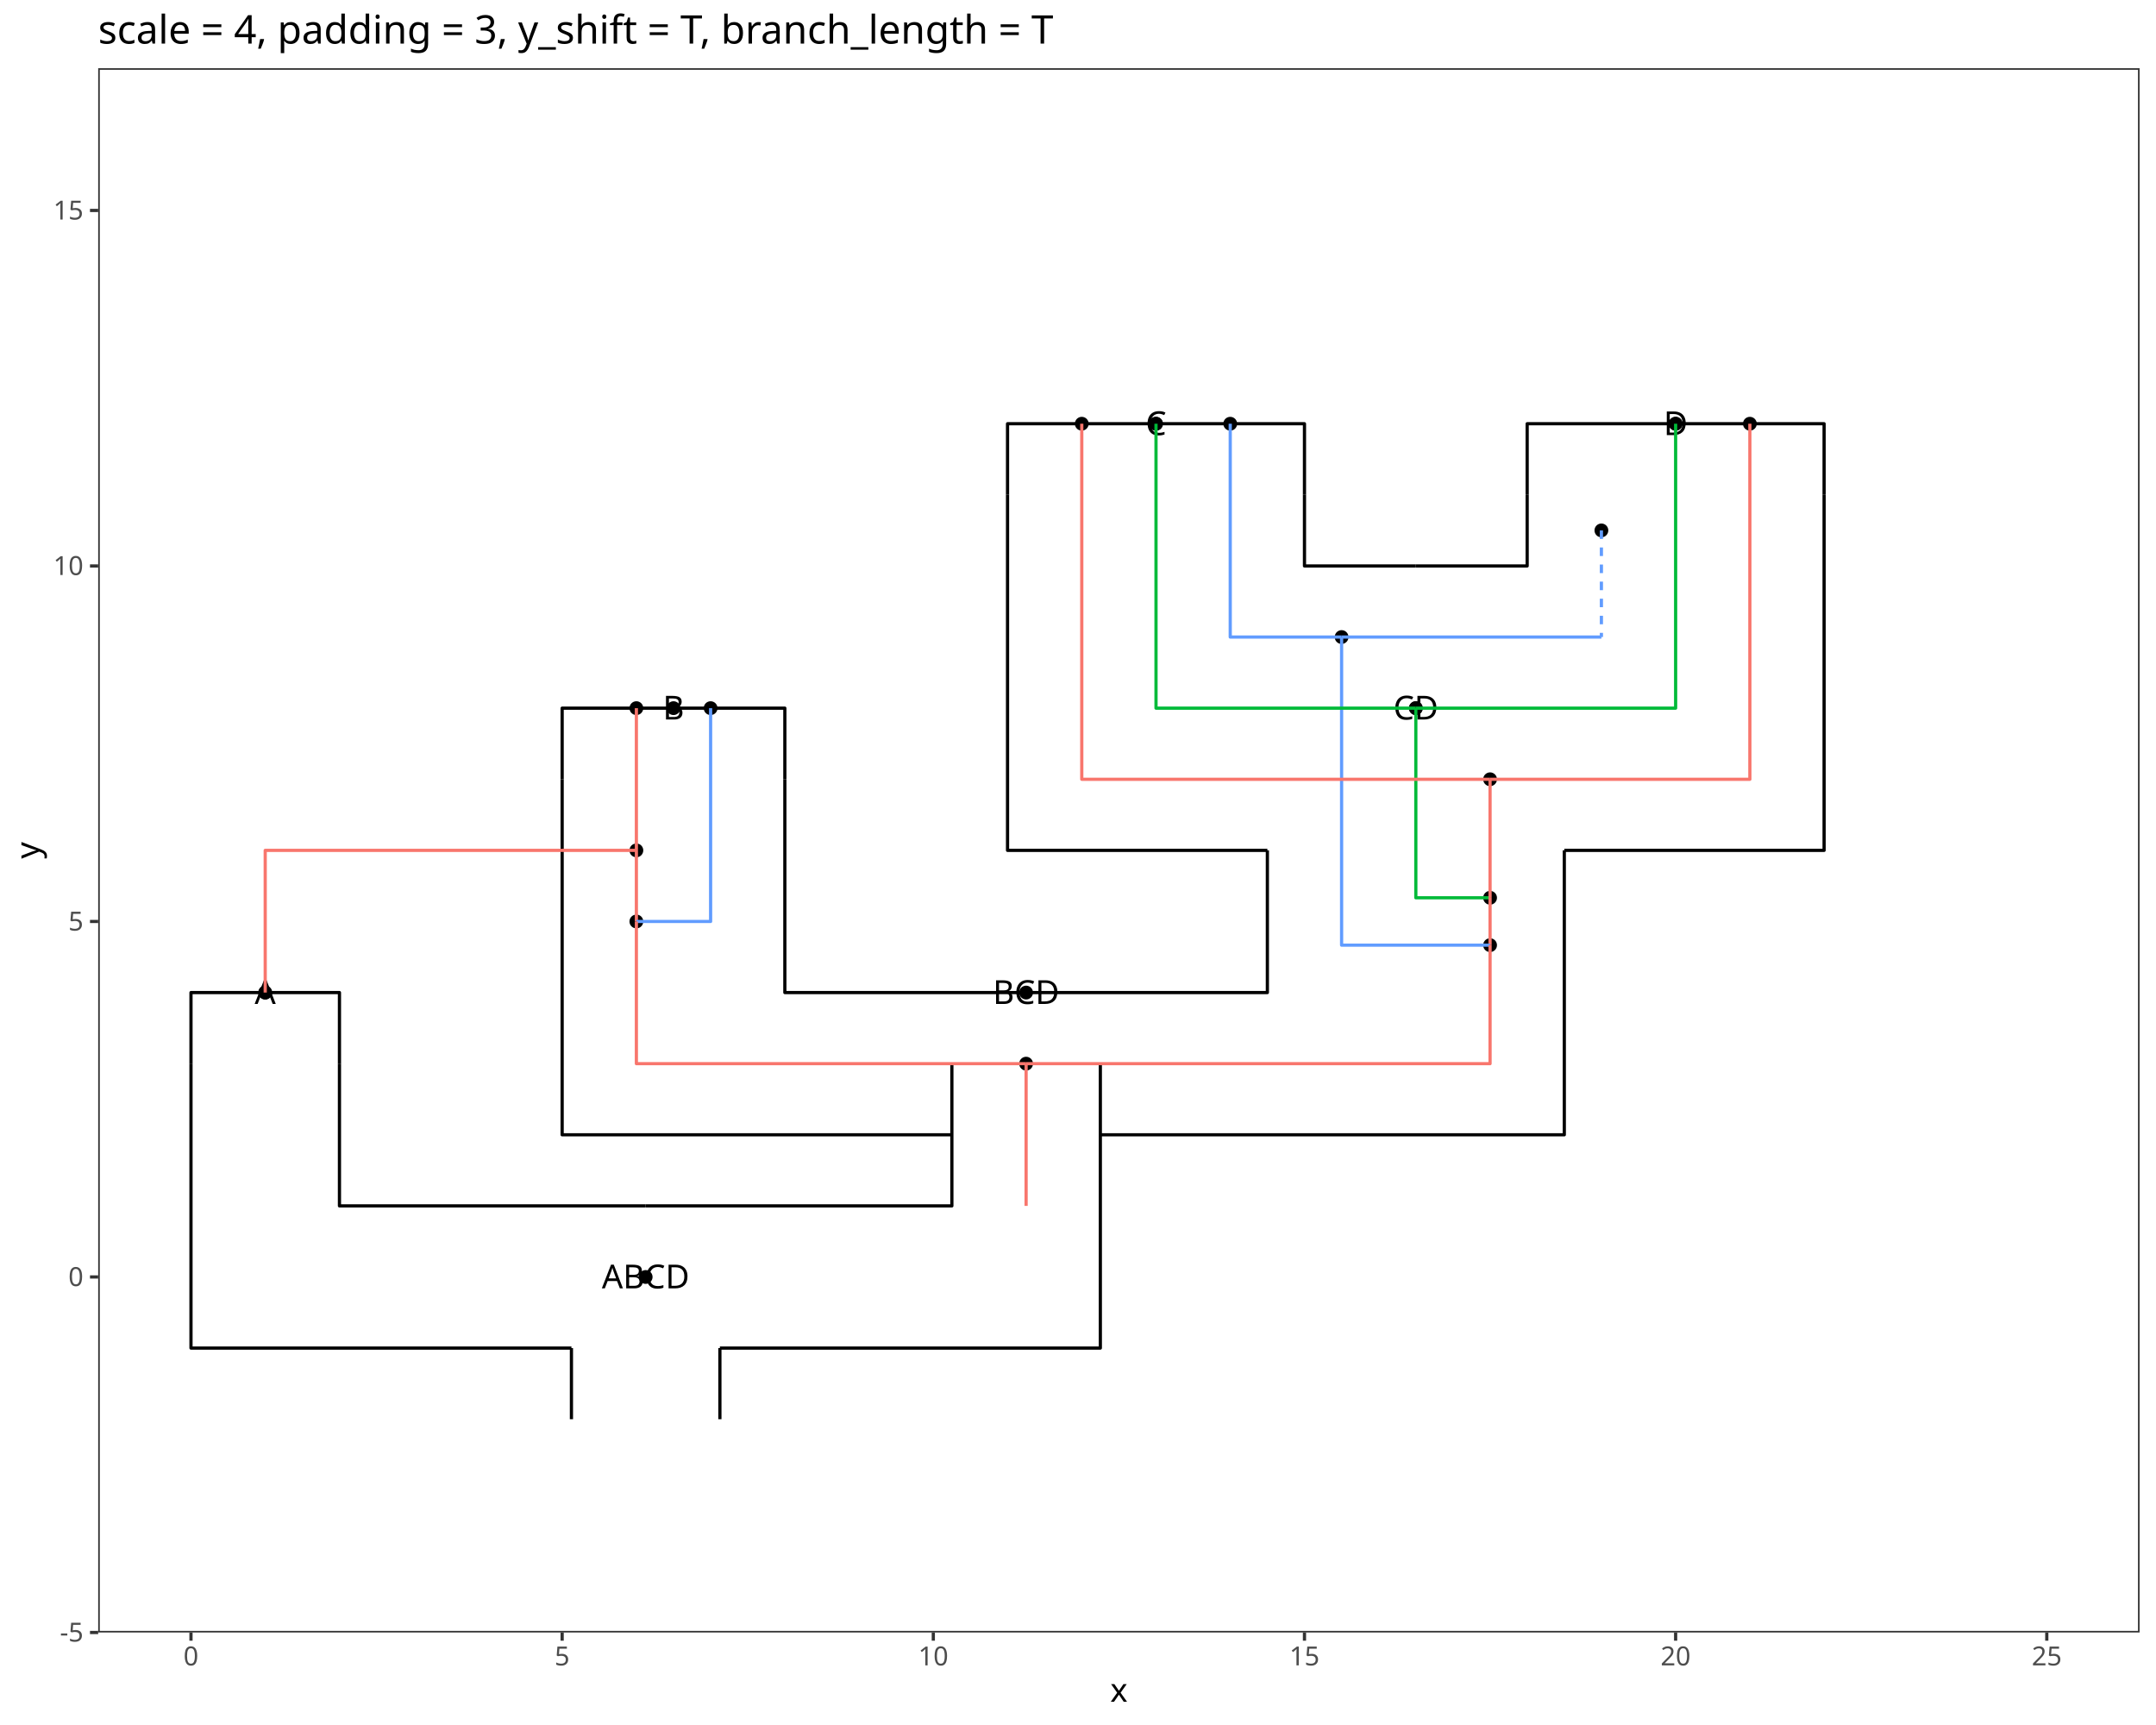
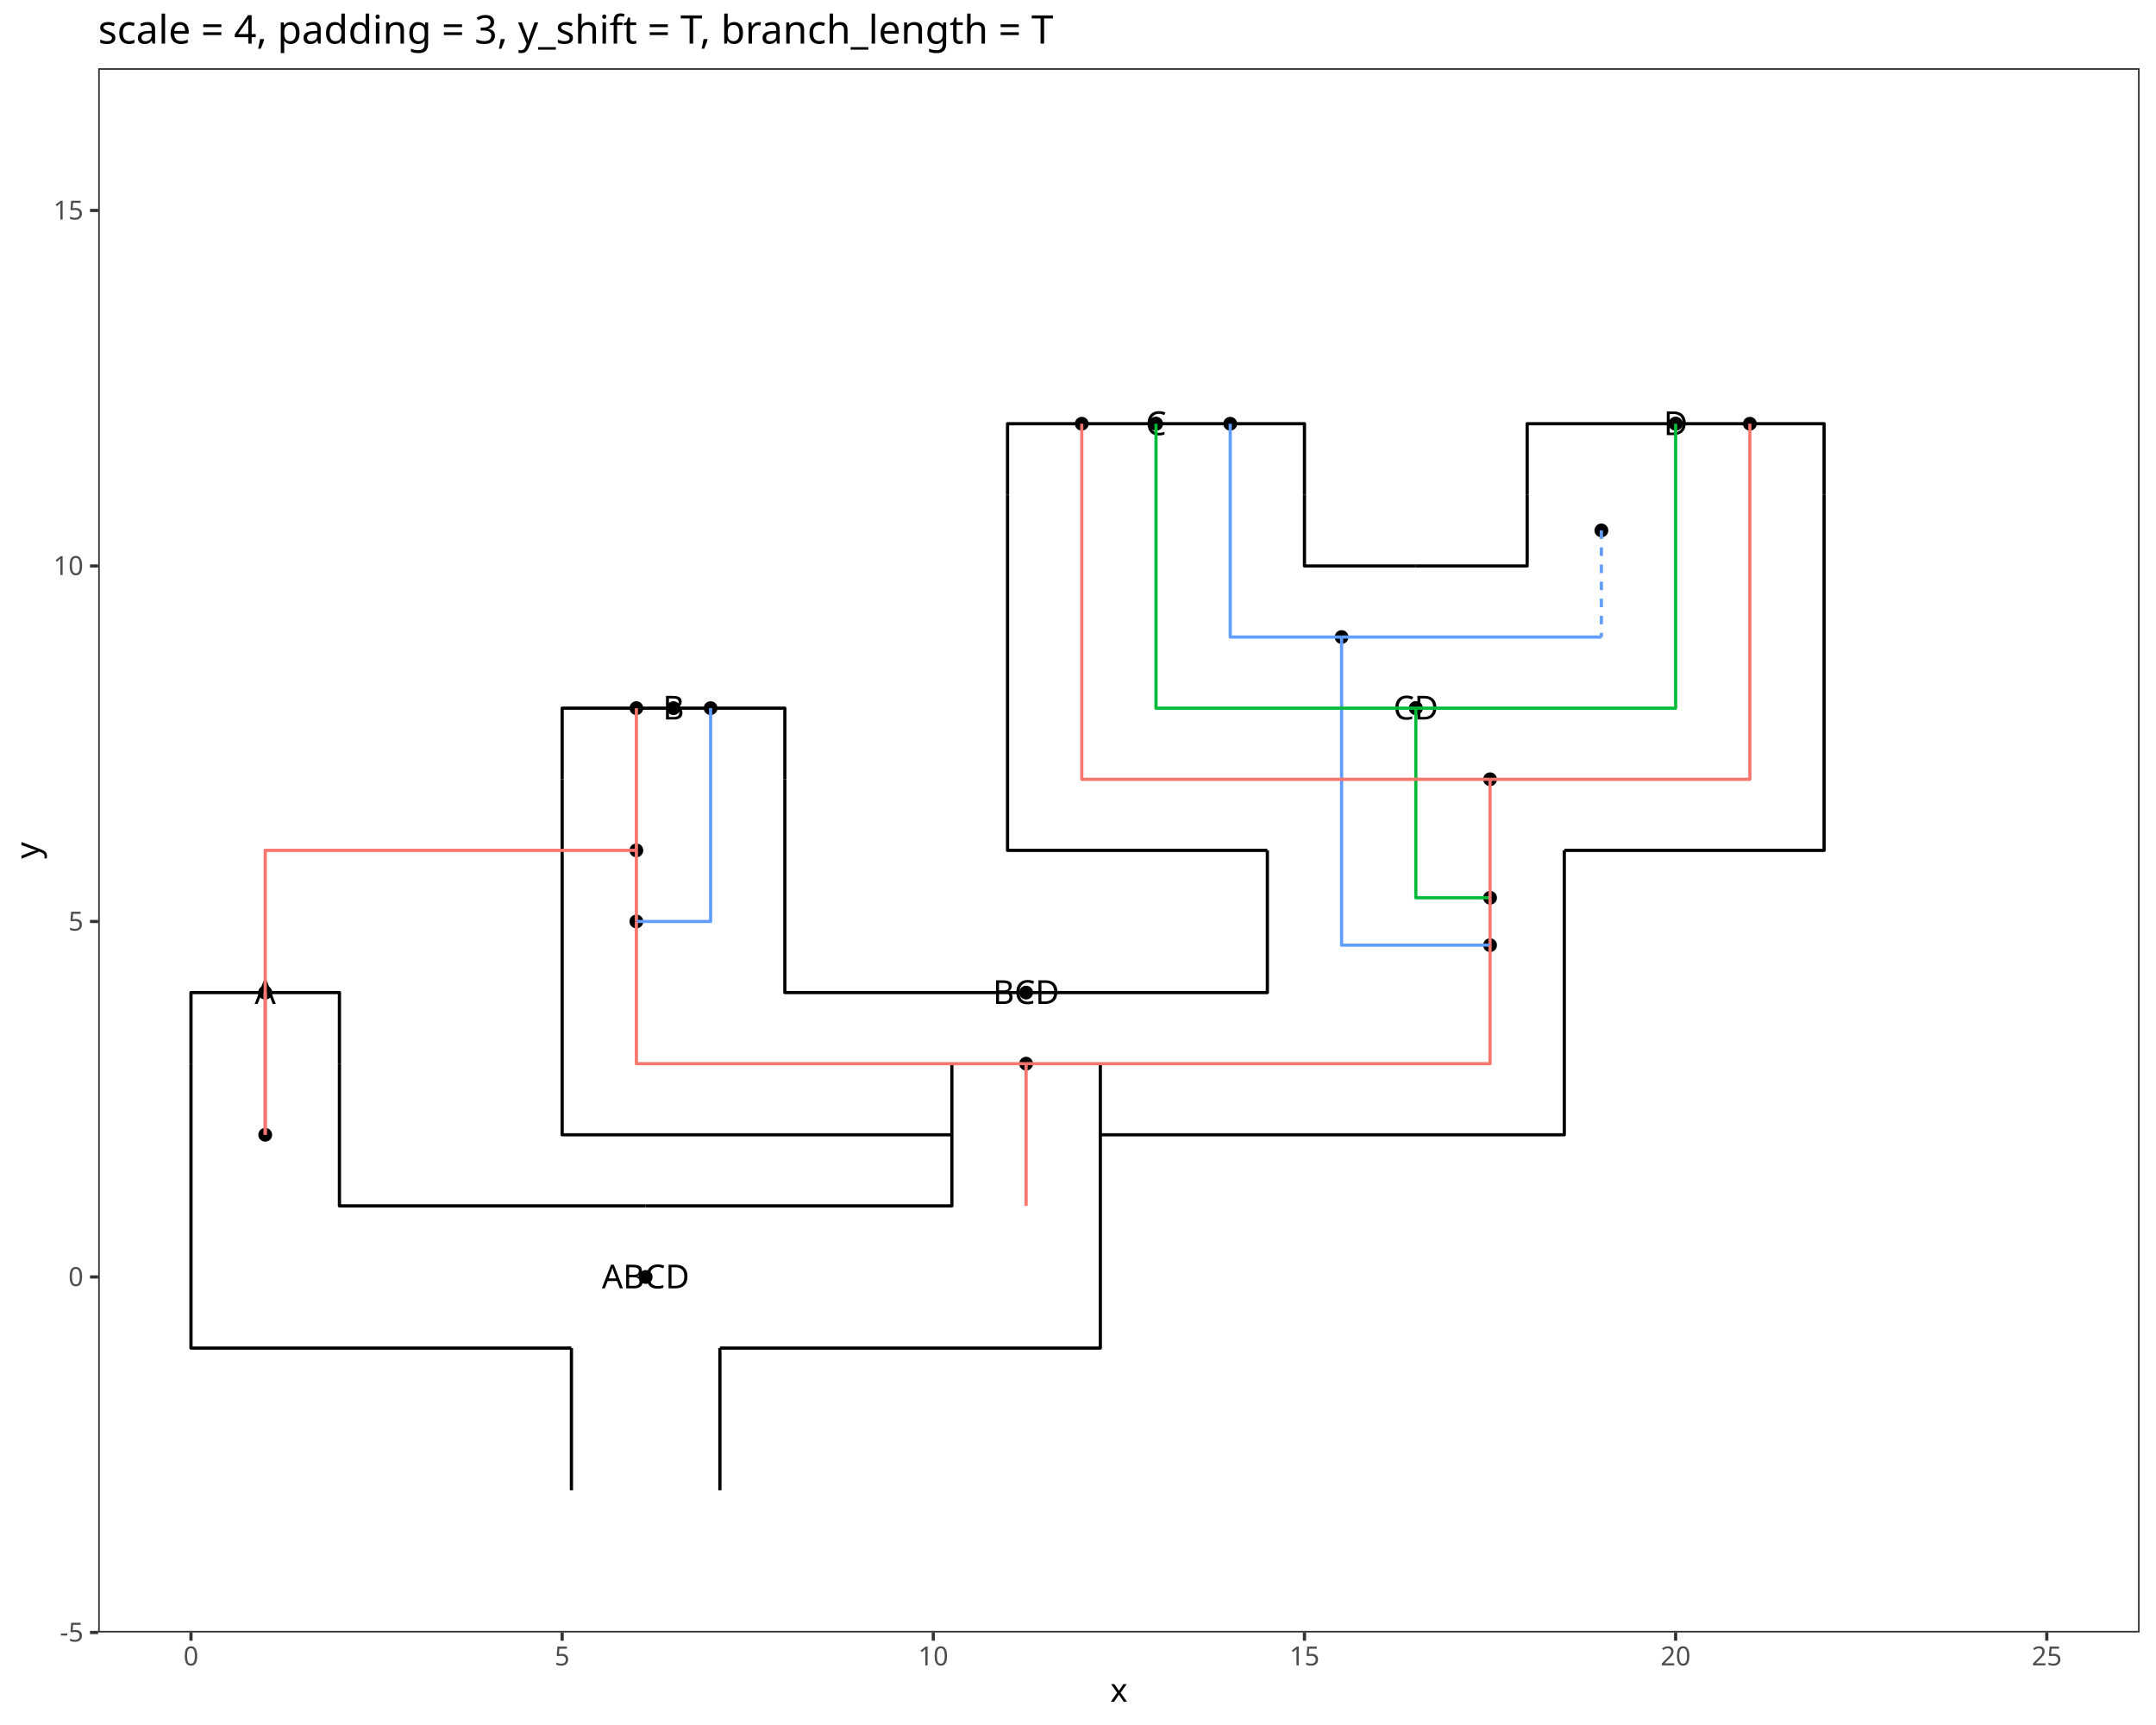
<svg xmlns="http://www.w3.org/2000/svg" class="svglite" data-engine-version="2.0" width="720.00pt" height="576.00pt" viewBox="0 0 720.00 576.00">
  <defs>
    <style type="text/css">
    .svglite line, .svglite polyline, .svglite polygon, .svglite path, .svglite rect, .svglite circle {
      fill: none;
      stroke: #000000;
      stroke-linecap: round;
      stroke-linejoin: round;
      stroke-miterlimit: 10.00;
    }
  </style>
  </defs>
  <rect width="100%" height="100%" style="stroke: none; fill: #FFFFFF;" />
  <defs>
    <clipPath id="cpMC4wMHw3MjAuMDB8MC4wMHw1NzYuMDA=">
      <rect x="0.00" y="0.00" width="720.00" height="576.00" />
    </clipPath>
  </defs>
  <g clip-path="url(#cpMC4wMHw3MjAuMDB8MC4wMHw1NzYuMDA=)">
    <rect x="0.00" y="0.00" width="720.00" height="576.00" style="stroke-width: 1.07; stroke: #FFFFFF; fill: #FFFFFF;" />
  </g>
  <defs>
    <clipPath id="cpMzIuNzl8NzE0LjUyfDIyLjc4fDU0NS4xMQ==">
      <rect x="32.79" y="22.78" width="681.73" height="522.33" />
    </clipPath>
  </defs>
  <g clip-path="url(#cpMzIuNzl8NzE0LjUyfDIyLjc4fDU0NS4xMQ==)">
    <rect x="32.79" y="22.78" width="681.73" height="522.33" style="stroke-width: 1.07; stroke: none; fill: #FFFFFF;" />
    <polyline points="63.78,355.17 63.78,331.43 113.36,331.43 113.36,355.17 " style="stroke-width: 1.07; stroke-linecap: butt;" />
    <polyline points="113.36,355.17 113.36,402.66 215.62,402.66 " style="stroke-width: 1.07; stroke-linecap: butt;" />
    <polyline points="215.62,402.66 317.88,402.66 317.88,355.17 " style="stroke-width: 1.07; stroke-linecap: butt;" />
    <polyline points="63.78,355.17 63.78,450.14 190.83,450.14 " style="stroke-width: 1.07; stroke-linecap: butt;" />
    <polyline points="240.41,450.14 367.46,450.14 367.46,355.17 " style="stroke-width: 1.07; stroke-linecap: butt;" />
-     <polyline points="190.83,450.14 190.83,473.89 " style="stroke-width: 1.07; stroke-linecap: butt;" />
-     <polyline points="240.41,450.14 240.41,473.89 " style="stroke-width: 1.07; stroke-linecap: butt;" />
+     <polyline points="190.83,450.14 190.83,497.63 " style="stroke-width: 1.07; stroke-linecap: butt;" />
+     <polyline points="240.41,450.14 240.41,497.63 " style="stroke-width: 1.07; stroke-linecap: butt;" />
    <polyline points="187.73,260.21 187.73,236.46 262.10,236.46 262.10,260.21 " style="stroke-width: 1.07; stroke-linecap: butt;" />
    <polyline points="262.10,260.21 262.10,331.43 342.67,331.43 " style="stroke-width: 1.07; stroke-linecap: butt;" />
    <polyline points="342.67,331.43 423.24,331.43 423.24,283.95 " style="stroke-width: 1.07; stroke-linecap: butt;" />
    <polyline points="187.73,260.21 187.73,378.92 317.88,378.92 " style="stroke-width: 1.07; stroke-linecap: butt;" />
    <polyline points="367.46,378.92 522.40,378.92 522.40,283.95 " style="stroke-width: 1.07; stroke-linecap: butt;" />
    <polyline points="336.47,165.24 336.47,141.49 435.63,141.49 435.63,165.24 " style="stroke-width: 1.07; stroke-linecap: butt;" />
    <polyline points="435.63,165.24 435.63,188.98 472.82,188.98 " style="stroke-width: 1.07; stroke-linecap: butt;" />
    <polyline points="472.82,188.98 510.00,188.98 510.00,165.24 " style="stroke-width: 1.07; stroke-linecap: butt;" />
    <polyline points="336.47,165.24 336.47,283.95 423.24,283.95 " style="stroke-width: 1.07; stroke-linecap: butt;" />
    <polyline points="522.40,283.95 609.16,283.95 609.16,165.24 " style="stroke-width: 1.07; stroke-linecap: butt;" />
    <polyline points="510.00,165.24 510.00,141.49 609.16,141.49 609.16,165.24 " style="stroke-width: 1.07; stroke-linecap: butt;" />
    <circle cx="215.62" cy="426.40" r="1.95" style="stroke-width: 0.71; fill: #000000;" />
    <circle cx="88.57" cy="331.43" r="1.95" style="stroke-width: 0.71; fill: #000000;" />
    <circle cx="342.67" cy="331.43" r="1.95" style="stroke-width: 0.71; fill: #000000;" />
    <circle cx="224.92" cy="236.46" r="1.95" style="stroke-width: 0.71; fill: #000000;" />
    <circle cx="472.82" cy="236.46" r="1.95" style="stroke-width: 0.71; fill: #000000;" />
    <circle cx="386.05" cy="141.49" r="1.95" style="stroke-width: 0.71; fill: #000000;" />
    <circle cx="559.58" cy="141.49" r="1.95" style="stroke-width: 0.71; fill: #000000;" />
    <text x="215.62" y="430.20" text-anchor="middle" style="font-size: 11.04px; font-family: sans;" textLength="30.68px" lengthAdjust="spacingAndGlyphs">ABCD</text>
    <text x="88.57" y="335.23" text-anchor="middle" style="font-size: 11.04px; font-family: sans;" textLength="7.37px" lengthAdjust="spacingAndGlyphs">A</text>
    <text x="342.67" y="335.23" text-anchor="middle" style="font-size: 11.04px; font-family: sans;" textLength="23.32px" lengthAdjust="spacingAndGlyphs">BCD</text>
    <text x="224.92" y="240.26" text-anchor="middle" style="font-size: 11.04px; font-family: sans;" textLength="7.37px" lengthAdjust="spacingAndGlyphs">B</text>
    <text x="472.82" y="240.26" text-anchor="middle" style="font-size: 11.04px; font-family: sans;" textLength="15.95px" lengthAdjust="spacingAndGlyphs">CD</text>
    <text x="386.05" y="145.29" text-anchor="middle" style="font-size: 11.04px; font-family: sans;" textLength="7.98px" lengthAdjust="spacingAndGlyphs">C</text>
    <text x="559.58" y="145.29" text-anchor="middle" style="font-size: 11.04px; font-family: sans;" textLength="7.98px" lengthAdjust="spacingAndGlyphs">D</text>
    <circle cx="342.67" cy="355.17" r="1.95" style="stroke-width: 0.71; fill: #000000;" />
    <circle cx="212.52" cy="307.69" r="1.95" style="stroke-width: 0.71; fill: #000000;" />
    <circle cx="212.52" cy="283.95" r="1.95" style="stroke-width: 0.71; fill: #000000;" />
+     <circle cx="88.57" cy="378.92" r="1.95" style="stroke-width: 0.71; fill: #000000;" />
    <circle cx="88.57" cy="331.43" r="1.95" style="stroke-width: 0.71; fill: #000000;" />
    <circle cx="212.52" cy="236.46" r="1.95" style="stroke-width: 0.71; fill: #000000;" />
    <circle cx="237.31" cy="236.46" r="1.95" style="stroke-width: 0.71; fill: #000000;" />
    <circle cx="497.61" cy="315.60" r="1.95" style="stroke-width: 0.71; fill: #000000;" />
    <circle cx="497.61" cy="299.78" r="1.95" style="stroke-width: 0.71; fill: #000000;" />
    <circle cx="497.61" cy="260.21" r="1.95" style="stroke-width: 0.71; fill: #000000;" />
    <circle cx="361.26" cy="141.49" r="1.95" style="stroke-width: 0.71; fill: #000000;" />
    <circle cx="584.37" cy="141.49" r="1.95" style="stroke-width: 0.71; fill: #000000;" />
    <circle cx="472.82" cy="236.46" r="1.95" style="stroke-width: 0.71; fill: #000000;" />
    <circle cx="386.05" cy="141.49" r="1.95" style="stroke-width: 0.71; fill: #000000;" />
    <circle cx="559.58" cy="141.49" r="1.95" style="stroke-width: 0.71; fill: #000000;" />
    <circle cx="448.03" cy="212.72" r="1.95" style="stroke-width: 0.71; fill: #000000;" />
    <circle cx="410.84" cy="141.49" r="1.95" style="stroke-width: 0.71; fill: #000000;" />
    <circle cx="534.79" cy="177.11" r="1.95" style="stroke-width: 0.71; fill: #000000;" />
    <polyline points="472.82,236.46 559.58,236.46 559.58,141.49 " style="stroke-width: 1.07; stroke: #00BA38; stroke-linecap: butt;" />
    <polyline points="472.82,236.46 472.82,299.78 497.61,299.78 " style="stroke-width: 1.07; stroke: #00BA38; stroke-linecap: butt;" />
    <polyline points="497.61,315.60 497.61,315.60 497.61,299.78 " style="stroke-width: 1.07; stroke: #F8766D; stroke-linecap: butt;" />
    <polyline points="410.84,141.49 410.84,212.72 448.03,212.72 " style="stroke-width: 1.07; stroke: #619CFF; stroke-linecap: butt;" />
    <polyline points="448.03,212.72 534.79,212.72 " style="stroke-width: 1.07; stroke: #619CFF; stroke-linecap: butt;" />
    <polyline points="534.79,177.11 534.79,212.72 " style="stroke-width: 1.07; stroke: #619CFF; stroke-dasharray: 2.85,2.85; stroke-linecap: butt;" />
    <polyline points="448.03,212.72 448.03,315.60 497.61,315.60 " style="stroke-width: 1.07; stroke: #619CFF; stroke-linecap: butt;" />
    <polyline points="342.67,355.17 497.61,355.17 497.61,315.60 " style="stroke-width: 1.07; stroke: #F8766D; stroke-linecap: butt;" />
    <polyline points="342.67,355.17 342.67,402.66 " style="stroke-width: 1.07; stroke: #F8766D; stroke-linecap: butt;" />
-     <polyline points="88.57,331.43 88.57,283.95 212.52,283.95 " style="stroke-width: 1.07; stroke: #F8766D; stroke-linecap: butt;" />
+     <polyline points="88.57,378.92 88.57,378.92 88.57,331.43 " style="stroke-width: 1.07; stroke: #F8766D; stroke-linecap: butt;" />
+     <polyline points="88.57,378.92 88.57,283.95 212.52,283.95 " style="stroke-width: 1.07; stroke: #F8766D; stroke-linecap: butt;" />
    <polyline points="212.52,283.95 212.52,283.95 212.52,236.46 " style="stroke-width: 1.07; stroke: #F8766D; stroke-linecap: butt;" />
    <polyline points="212.52,307.69 212.52,307.69 212.52,283.95 " style="stroke-width: 1.07; stroke: #F8766D; stroke-linecap: butt;" />
    <polyline points="212.52,307.69 237.31,307.69 237.31,236.46 " style="stroke-width: 1.07; stroke: #619CFF; stroke-linecap: butt;" />
    <polyline points="212.52,307.69 212.52,355.17 342.67,355.17 " style="stroke-width: 1.07; stroke: #F8766D; stroke-linecap: butt;" />
    <polyline points="361.26,141.49 361.26,260.21 497.61,260.21 " style="stroke-width: 1.07; stroke: #F8766D; stroke-linecap: butt;" />
    <polyline points="497.61,260.21 584.37,260.21 584.37,141.49 " style="stroke-width: 1.07; stroke: #F8766D; stroke-linecap: butt;" />
    <polyline points="497.61,299.78 497.61,299.78 497.61,260.21 " style="stroke-width: 1.07; stroke: #F8766D; stroke-linecap: butt;" />
    <polyline points="386.05,141.49 386.05,236.46 472.82,236.46 " style="stroke-width: 1.07; stroke: #00BA38; stroke-linecap: butt;" />
    <circle cx="683.53" cy="46.53" r="1.95" style="stroke-width: 0.71; stroke: none;" />
    <circle cx="215.62" cy="521.37" r="1.95" style="stroke-width: 0.71; stroke: none;" />
    <rect x="32.79" y="22.78" width="681.73" height="522.33" style="stroke-width: 1.07; stroke: #333333;" />
  </g>
  <g clip-path="url(#cpMC4wMHw3MjAuMDB8MC4wMHw1NzYuMDA=)">
    <text x="27.86" y="548.14" text-anchor="end" style="font-size: 8.80px; fill: #4D4D4D; font-family: sans;" textLength="7.82px" lengthAdjust="spacingAndGlyphs">-5</text>
    <text x="27.86" y="429.43" text-anchor="end" style="font-size: 8.80px; fill: #4D4D4D; font-family: sans;" textLength="4.89px" lengthAdjust="spacingAndGlyphs">0</text>
    <text x="27.86" y="310.72" text-anchor="end" style="font-size: 8.80px; fill: #4D4D4D; font-family: sans;" textLength="4.89px" lengthAdjust="spacingAndGlyphs">5</text>
    <text x="27.86" y="192.01" text-anchor="end" style="font-size: 8.80px; fill: #4D4D4D; font-family: sans;" textLength="9.79px" lengthAdjust="spacingAndGlyphs">10</text>
    <text x="27.86" y="73.30" text-anchor="end" style="font-size: 8.80px; fill: #4D4D4D; font-family: sans;" textLength="9.79px" lengthAdjust="spacingAndGlyphs">15</text>
    <polyline points="30.05,545.11 32.79,545.11 " style="stroke-width: 1.07; stroke: #333333; stroke-linecap: butt;" />
    <polyline points="30.05,426.40 32.79,426.40 " style="stroke-width: 1.07; stroke: #333333; stroke-linecap: butt;" />
    <polyline points="30.05,307.69 32.79,307.69 " style="stroke-width: 1.07; stroke: #333333; stroke-linecap: butt;" />
    <polyline points="30.05,188.98 32.79,188.98 " style="stroke-width: 1.07; stroke: #333333; stroke-linecap: butt;" />
    <polyline points="30.05,70.27 32.79,70.27 " style="stroke-width: 1.07; stroke: #333333; stroke-linecap: butt;" />
    <polyline points="63.78,547.85 63.78,545.11 " style="stroke-width: 1.07; stroke: #333333; stroke-linecap: butt;" />
    <polyline points="187.73,547.85 187.73,545.11 " style="stroke-width: 1.07; stroke: #333333; stroke-linecap: butt;" />
    <polyline points="311.68,547.85 311.68,545.11 " style="stroke-width: 1.07; stroke: #333333; stroke-linecap: butt;" />
    <polyline points="435.63,547.85 435.63,545.11 " style="stroke-width: 1.07; stroke: #333333; stroke-linecap: butt;" />
    <polyline points="559.58,547.85 559.58,545.11 " style="stroke-width: 1.07; stroke: #333333; stroke-linecap: butt;" />
    <polyline points="683.53,547.85 683.53,545.11 " style="stroke-width: 1.07; stroke: #333333; stroke-linecap: butt;" />
    <text x="63.78" y="556.10" text-anchor="middle" style="font-size: 8.80px; fill: #4D4D4D; font-family: sans;" textLength="4.89px" lengthAdjust="spacingAndGlyphs">0</text>
    <text x="187.73" y="556.10" text-anchor="middle" style="font-size: 8.80px; fill: #4D4D4D; font-family: sans;" textLength="4.89px" lengthAdjust="spacingAndGlyphs">5</text>
    <text x="311.68" y="556.10" text-anchor="middle" style="font-size: 8.80px; fill: #4D4D4D; font-family: sans;" textLength="9.79px" lengthAdjust="spacingAndGlyphs">10</text>
    <text x="435.63" y="556.10" text-anchor="middle" style="font-size: 8.80px; fill: #4D4D4D; font-family: sans;" textLength="9.79px" lengthAdjust="spacingAndGlyphs">15</text>
    <text x="559.58" y="556.10" text-anchor="middle" style="font-size: 8.80px; fill: #4D4D4D; font-family: sans;" textLength="9.79px" lengthAdjust="spacingAndGlyphs">20</text>
    <text x="683.53" y="556.10" text-anchor="middle" style="font-size: 8.80px; fill: #4D4D4D; font-family: sans;" textLength="9.79px" lengthAdjust="spacingAndGlyphs">25</text>
    <text x="373.66" y="568.24" text-anchor="middle" style="font-size: 11.00px; font-family: sans;" textLength="5.50px" lengthAdjust="spacingAndGlyphs">x</text>
    <text transform="translate(13.05,283.95) rotate(-90)" text-anchor="middle" style="font-size: 11.00px; font-family: sans;" textLength="5.50px" lengthAdjust="spacingAndGlyphs">y</text>
    <text x="32.79" y="14.56" style="font-size: 13.20px; font-family: sans;" textLength="312.64px" lengthAdjust="spacingAndGlyphs">scale = 4, padding = 3, y_shift = T, branch_length = T</text>
  </g>
</svg>
